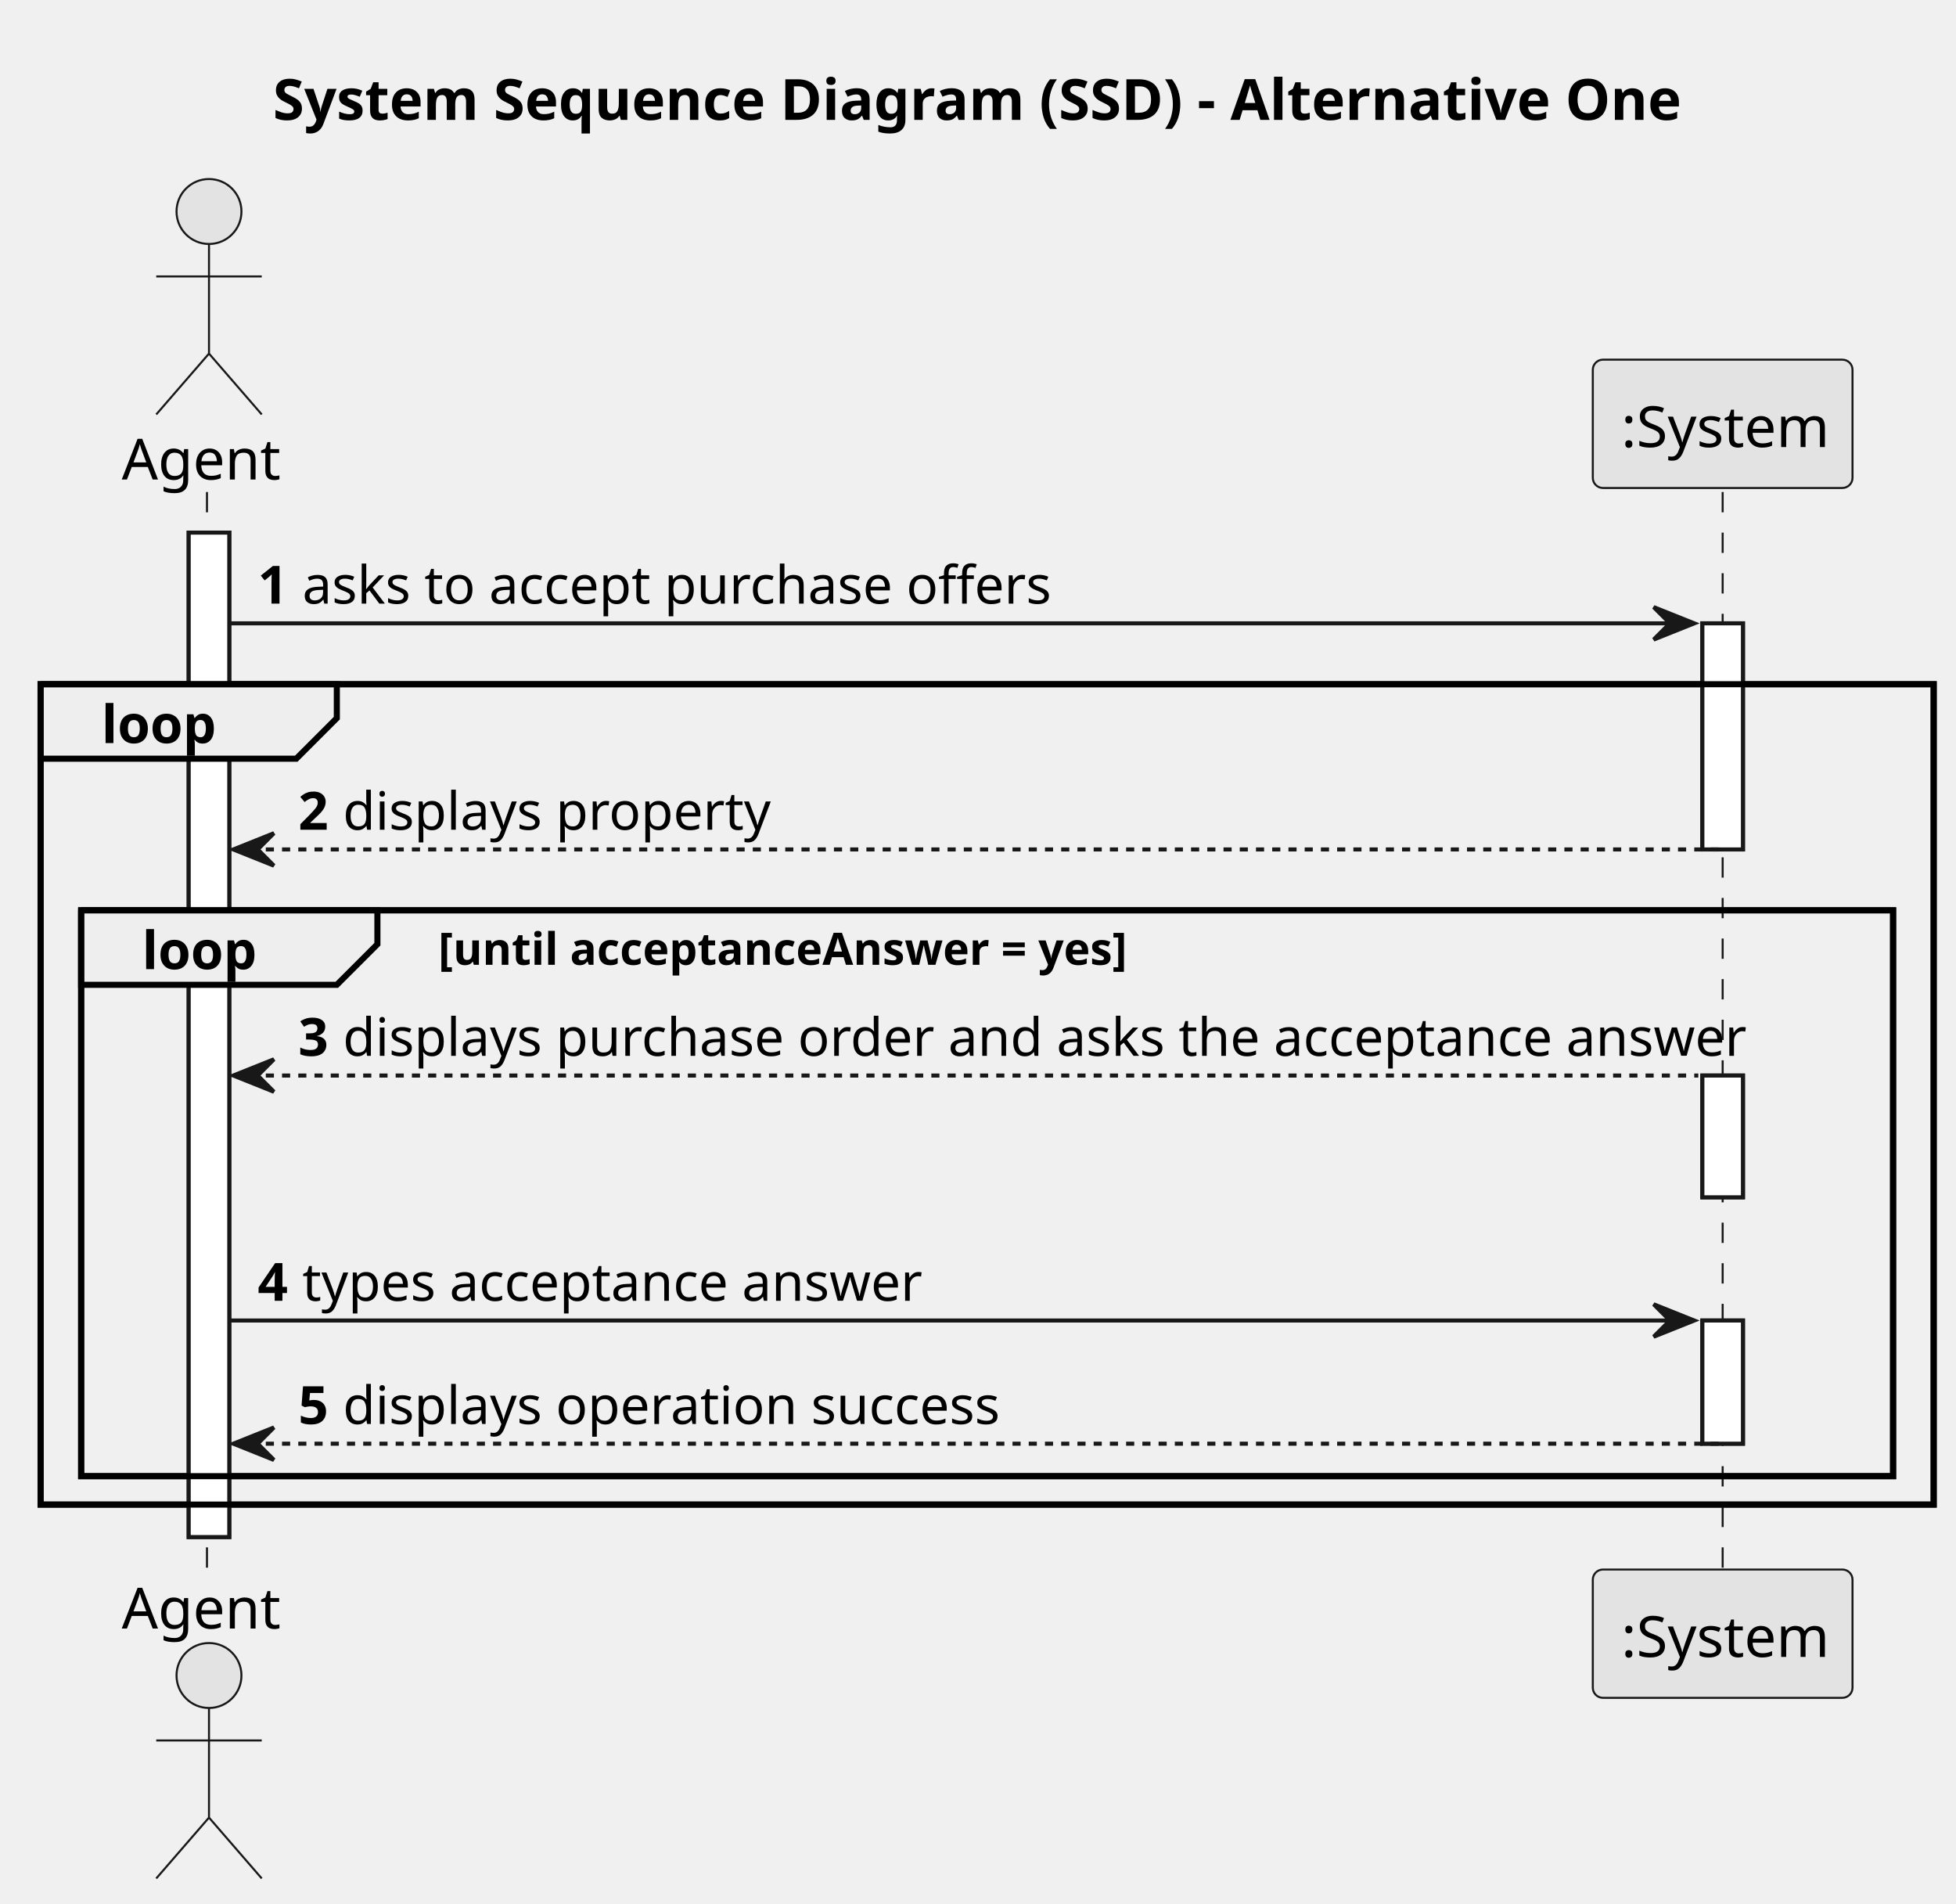
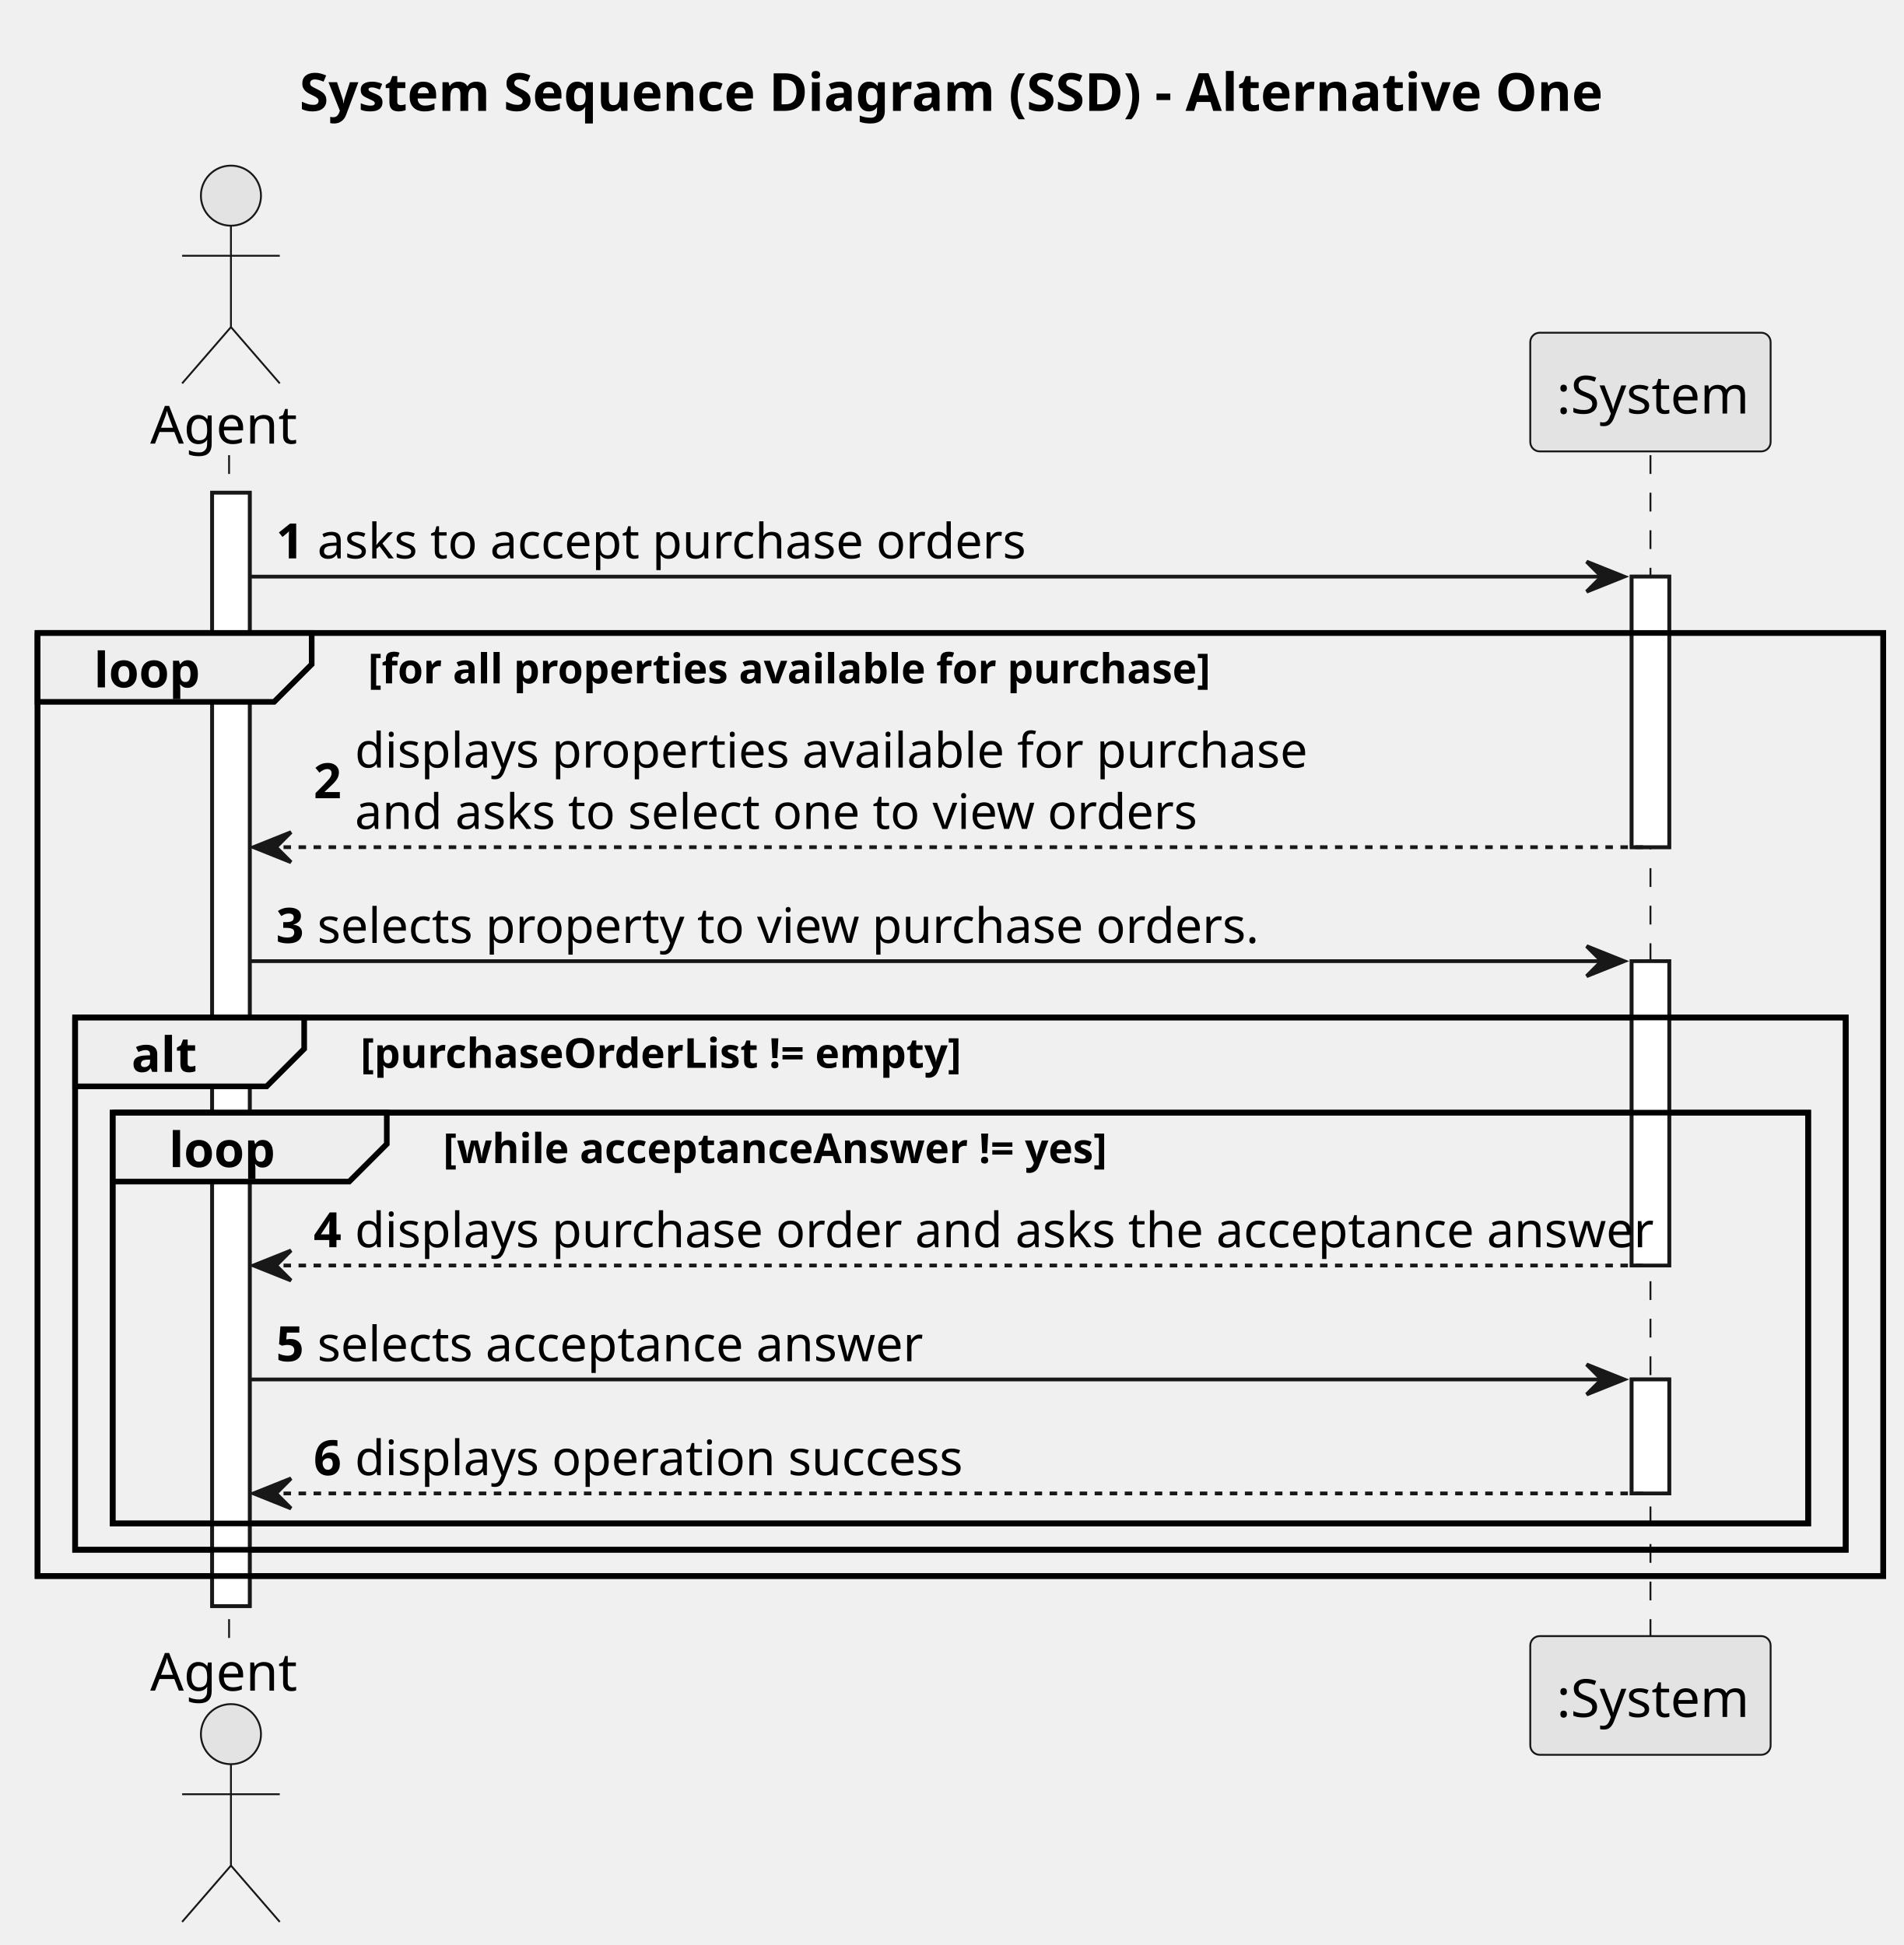
- <svg xmlns="http://www.w3.org/2000/svg" contentStyleType="text/css" height="469px" preserveAspectRatio="none" style="width:482px;height:469px;background:#FFFFFF;" version="1.1" viewBox="0 0 482 469" width="482px" zoomAndPan="magnify">
+ <svg xmlns="http://www.w3.org/2000/svg" contentStyleType="text/css" height="518px" preserveAspectRatio="none" style="width:507px;height:518px;background:#FFFFFF;" version="1.1" viewBox="0 0 507 518" width="507px" zoomAndPan="magnify">
  <defs />
  <g>
-     <text fill="#000000" font-family="sans-serif" font-size="14" font-weight="bold" lengthAdjust="spacing" textLength="351" x="67.25" y="29.533">System Sequence Diagram (SSD) - Alternative One</text>
-     <rect fill="#FFFFFF" height="247.461" style="stroke:#181818;stroke-width:1.0;" width="10" x="46.5" y="131.219" />
-     <rect fill="#FFFFFF" height="55.703" style="stroke:#181818;stroke-width:1.0;" width="10" x="419.5" y="153.57" />
-     <rect fill="#FFFFFF" height="30" style="stroke:#181818;stroke-width:1.0;" width="10" x="419.5" y="264.977" />
-     <rect fill="#FFFFFF" height="30.352" style="stroke:#181818;stroke-width:1.0;" width="10" x="419.5" y="325.328" />
-     <rect fill="none" height="202.109" style="stroke:#000000;stroke-width:1.5;" width="466.5" x="10" y="168.57" />
-     <rect fill="none" height="139.406" style="stroke:#000000;stroke-width:1.5;" width="446.5" x="20" y="224.273" />
-     <line style="stroke:#181818;stroke-width:0.5;stroke-dasharray:5.0,5.0;" x1="51" x2="51" y1="121.219" y2="387.68" />
-     <line style="stroke:#181818;stroke-width:0.5;stroke-dasharray:5.0,5.0;" x1="424.5" x2="424.5" y1="121.219" y2="387.68" />
-     <text fill="#000000" font-family="sans-serif" font-size="14" lengthAdjust="spacing" textLength="37" x="30" y="118.143">Agent</text>
-     <ellipse cx="51.5" cy="52.109" fill="#E3E3E3" rx="8" ry="8" style="stroke:#181818;stroke-width:0.5;" />
-     <path d="M51.5,60.109 L51.5,87.109 M38.5,68.109 L64.5,68.109 M51.5,87.109 L38.5,102.109 M51.5,87.109 L64.5,102.109 " fill="none" style="stroke:#181818;stroke-width:0.5;" />
-     <text fill="#000000" font-family="sans-serif" font-size="14" lengthAdjust="spacing" textLength="37" x="30" y="401.213">Agent</text>
-     <ellipse cx="51.5" cy="412.789" fill="#E3E3E3" rx="8" ry="8" style="stroke:#181818;stroke-width:0.5;" />
-     <path d="M51.5,420.789 L51.5,447.789 M38.5,428.789 L64.5,428.789 M51.5,447.789 L38.5,462.789 M51.5,447.789 L64.5,462.789 " fill="none" style="stroke:#181818;stroke-width:0.5;" />
-     <rect fill="#E3E3E3" height="31.609" rx="2.5" ry="2.5" style="stroke:#181818;stroke-width:0.5;" width="64" x="392.5" y="88.609" />
-     <text fill="#000000" font-family="sans-serif" font-size="14" lengthAdjust="spacing" textLength="50" x="399.5" y="110.143">:System</text>
-     <rect fill="#E3E3E3" height="31.609" rx="2.5" ry="2.5" style="stroke:#181818;stroke-width:0.5;" width="64" x="392.5" y="386.68" />
-     <text fill="#000000" font-family="sans-serif" font-size="14" lengthAdjust="spacing" textLength="50" x="399.5" y="408.213">:System</text>
-     <rect fill="#FFFFFF" height="247.461" style="stroke:#181818;stroke-width:1.0;" width="10" x="46.5" y="131.219" />
-     <rect fill="#FFFFFF" height="55.703" style="stroke:#181818;stroke-width:1.0;" width="10" x="419.5" y="153.57" />
-     <rect fill="#FFFFFF" height="30" style="stroke:#181818;stroke-width:1.0;" width="10" x="419.5" y="264.977" />
-     <rect fill="#FFFFFF" height="30.352" style="stroke:#181818;stroke-width:1.0;" width="10" x="419.5" y="325.328" />
-     <polygon fill="#181818" points="407.5,149.57,417.5,153.57,407.5,157.57,411.5,153.57" style="stroke:#181818;stroke-width:1.0;" />
-     <line style="stroke:#181818;stroke-width:1.0;" x1="56.5" x2="413.5" y1="153.57" y2="153.57" />
-     <text fill="#000000" font-family="sans-serif" font-size="13" font-weight="bold" lengthAdjust="spacing" textLength="7" x="63.5" y="148.714">1</text>
-     <text fill="#000000" font-family="sans-serif" font-size="13" lengthAdjust="spacing" textLength="178" x="74.5" y="148.714">asks to accept purchase offers</text>
+     <text fill="#000000" font-family="sans-serif" font-size="14" font-weight="bold" lengthAdjust="spacing" textLength="351" x="79.75" y="29.533">System Sequence Diagram (SSD) - Alternative One</text>
+     <rect fill="#FFFFFF" height="296.516" style="stroke:#181818;stroke-width:1.0;" width="10" x="56.5" y="131.219" />
+     <rect fill="#FFFFFF" height="72.055" style="stroke:#181818;stroke-width:1.0;" width="10" x="434.5" y="153.57" />
+     <rect fill="#FFFFFF" height="81.055" style="stroke:#181818;stroke-width:1.0;" width="10" x="434.5" y="255.977" />
+     <rect fill="#FFFFFF" height="30.352" style="stroke:#181818;stroke-width:1.0;" width="10" x="434.5" y="367.383" />
+     <rect fill="none" height="251.164" style="stroke:#000000;stroke-width:1.5;" width="491.5" x="10" y="168.57" />
+     <rect fill="none" height="141.758" style="stroke:#000000;stroke-width:1.5;" width="471.5" x="20" y="270.977" />
+     <rect fill="none" height="109.406" style="stroke:#000000;stroke-width:1.5;" width="451.5" x="30" y="296.328" />
+     <line style="stroke:#181818;stroke-width:0.5;stroke-dasharray:5.0,5.0;" x1="61" x2="61" y1="121.219" y2="436.734" />
+     <line style="stroke:#181818;stroke-width:0.5;stroke-dasharray:5.0,5.0;" x1="439.5" x2="439.5" y1="121.219" y2="436.734" />
+     <text fill="#000000" font-family="sans-serif" font-size="14" lengthAdjust="spacing" textLength="37" x="40" y="118.143">Agent</text>
+     <ellipse cx="61.5" cy="52.109" fill="#E3E3E3" rx="8" ry="8" style="stroke:#181818;stroke-width:0.5;" />
+     <path d="M61.5,60.109 L61.5,87.109 M48.5,68.109 L74.5,68.109 M61.5,87.109 L48.5,102.109 M61.5,87.109 L74.5,102.109 " fill="none" style="stroke:#181818;stroke-width:0.5;" />
+     <text fill="#000000" font-family="sans-serif" font-size="14" lengthAdjust="spacing" textLength="37" x="40" y="450.268">Agent</text>
+     <ellipse cx="61.5" cy="461.844" fill="#E3E3E3" rx="8" ry="8" style="stroke:#181818;stroke-width:0.5;" />
+     <path d="M61.5,469.844 L61.5,496.844 M48.5,477.844 L74.5,477.844 M61.5,496.844 L48.5,511.844 M61.5,496.844 L74.5,511.844 " fill="none" style="stroke:#181818;stroke-width:0.5;" />
+     <rect fill="#E3E3E3" height="31.609" rx="2.5" ry="2.5" style="stroke:#181818;stroke-width:0.5;" width="64" x="407.5" y="88.609" />
+     <text fill="#000000" font-family="sans-serif" font-size="14" lengthAdjust="spacing" textLength="50" x="414.5" y="110.143">:System</text>
+     <rect fill="#E3E3E3" height="31.609" rx="2.5" ry="2.5" style="stroke:#181818;stroke-width:0.5;" width="64" x="407.5" y="435.734" />
+     <text fill="#000000" font-family="sans-serif" font-size="14" lengthAdjust="spacing" textLength="50" x="414.5" y="457.268">:System</text>
+     <rect fill="#FFFFFF" height="296.516" style="stroke:#181818;stroke-width:1.0;" width="10" x="56.5" y="131.219" />
+     <rect fill="#FFFFFF" height="72.055" style="stroke:#181818;stroke-width:1.0;" width="10" x="434.5" y="153.57" />
+     <rect fill="#FFFFFF" height="81.055" style="stroke:#181818;stroke-width:1.0;" width="10" x="434.5" y="255.977" />
+     <rect fill="#FFFFFF" height="30.352" style="stroke:#181818;stroke-width:1.0;" width="10" x="434.5" y="367.383" />
+     <polygon fill="#181818" points="422.5,149.57,432.5,153.57,422.5,157.57,426.5,153.57" style="stroke:#181818;stroke-width:1.0;" />
+     <line style="stroke:#181818;stroke-width:1.0;" x1="66.5" x2="428.5" y1="153.57" y2="153.57" />
+     <text fill="#000000" font-family="sans-serif" font-size="13" font-weight="bold" lengthAdjust="spacing" textLength="7" x="73.5" y="148.714">1</text>
+     <text fill="#000000" font-family="sans-serif" font-size="13" lengthAdjust="spacing" textLength="183" x="84.5" y="148.714">asks to accept purchase orders</text>
    <path d="M10,168.57 L83,168.57 L83,176.922 L73,186.922 L10,186.922 L10,168.57 " fill="#EEEEEE" style="stroke:#000000;stroke-width:1.5;" />
-     <rect fill="none" height="202.109" style="stroke:#000000;stroke-width:1.5;" width="466.5" x="10" y="168.57" />
+     <rect fill="none" height="251.164" style="stroke:#000000;stroke-width:1.5;" width="491.5" x="10" y="168.57" />
    <text fill="#000000" font-family="sans-serif" font-size="13" font-weight="bold" lengthAdjust="spacing" textLength="28" x="25" y="183.065">loop</text>
-     <polygon fill="#181818" points="67.5,205.273,57.5,209.273,67.5,213.273,63.5,209.273" style="stroke:#181818;stroke-width:1.0;" />
-     <line style="stroke:#181818;stroke-width:1.0;stroke-dasharray:2.0,2.0;" x1="61.5" x2="423.5" y1="209.273" y2="209.273" />
-     <text fill="#000000" font-family="sans-serif" font-size="13" font-weight="bold" lengthAdjust="spacing" textLength="7" x="73.5" y="204.417">2</text>
-     <text fill="#000000" font-family="sans-serif" font-size="13" lengthAdjust="spacing" textLength="99" x="84.5" y="204.417">displays property</text>
-     <path d="M20,224.273 L93,224.273 L93,232.625 L83,242.625 L20,242.625 L20,224.273 " fill="#EEEEEE" style="stroke:#000000;stroke-width:1.5;" />
-     <rect fill="none" height="139.406" style="stroke:#000000;stroke-width:1.5;" width="446.5" x="20" y="224.273" />
-     <text fill="#000000" font-family="sans-serif" font-size="13" font-weight="bold" lengthAdjust="spacing" textLength="28" x="35" y="238.769">loop</text>
-     <text fill="#000000" font-family="sans-serif" font-size="11" font-weight="bold" lengthAdjust="spacing" textLength="173" x="108" y="237.692">[until acceptanceAnswer = yes]</text>
-     <polygon fill="#181818" points="67.5,260.977,57.5,264.977,67.5,268.977,63.5,264.977" style="stroke:#181818;stroke-width:1.0;" />
-     <line style="stroke:#181818;stroke-width:1.0;stroke-dasharray:2.0,2.0;" x1="61.5" x2="418.5" y1="264.977" y2="264.977" />
-     <text fill="#000000" font-family="sans-serif" font-size="13" font-weight="bold" lengthAdjust="spacing" textLength="7" x="73.5" y="260.12">3</text>
-     <text fill="#000000" font-family="sans-serif" font-size="13" lengthAdjust="spacing" textLength="333" x="84.5" y="260.12">displays purchase order and asks the acceptance answer</text>
-     <polygon fill="#181818" points="407.5,321.328,417.5,325.328,407.5,329.328,411.5,325.328" style="stroke:#181818;stroke-width:1.0;" />
-     <line style="stroke:#181818;stroke-width:1.0;" x1="56.5" x2="413.5" y1="325.328" y2="325.328" />
-     <text fill="#000000" font-family="sans-serif" font-size="13" font-weight="bold" lengthAdjust="spacing" textLength="7" x="63.5" y="320.472">4</text>
-     <text fill="#000000" font-family="sans-serif" font-size="13" lengthAdjust="spacing" textLength="148" x="74.5" y="320.472">types acceptance answer</text>
-     <polygon fill="#181818" points="67.5,351.68,57.5,355.68,67.5,359.68,63.5,355.68" style="stroke:#181818;stroke-width:1.0;" />
-     <line style="stroke:#181818;stroke-width:1.0;stroke-dasharray:2.0,2.0;" x1="61.5" x2="423.5" y1="355.68" y2="355.68" />
-     <text fill="#000000" font-family="sans-serif" font-size="13" font-weight="bold" lengthAdjust="spacing" textLength="7" x="73.5" y="350.823">5</text>
-     <text fill="#000000" font-family="sans-serif" font-size="13" lengthAdjust="spacing" textLength="158" x="84.5" y="350.823">displays operation success</text>
+     <text fill="#000000" font-family="sans-serif" font-size="11" font-weight="bold" lengthAdjust="spacing" textLength="225" x="98" y="181.989">[for all properties available for purchase]</text>
+     <polygon fill="#181818" points="77.5,221.625,67.5,225.625,77.5,229.625,73.5,225.625" style="stroke:#181818;stroke-width:1.0;" />
+     <line style="stroke:#181818;stroke-width:1.0;stroke-dasharray:2.0,2.0;" x1="71.5" x2="438.5" y1="225.625" y2="225.625" />
+     <text fill="#000000" font-family="sans-serif" font-size="13" font-weight="bold" lengthAdjust="spacing" textLength="7" x="83.5" y="212.593">2</text>
+     <text fill="#000000" font-family="sans-serif" font-size="13" lengthAdjust="spacing" textLength="237" x="94.5" y="204.417">displays properties available for purchase</text>
+     <text fill="#000000" font-family="sans-serif" font-size="13" lengthAdjust="spacing" textLength="215" x="94.5" y="220.769">and asks to select one to view orders</text>
+     <polygon fill="#181818" points="422.5,251.977,432.5,255.977,422.5,259.977,426.5,255.977" style="stroke:#181818;stroke-width:1.0;" />
+     <line style="stroke:#181818;stroke-width:1.0;" x1="66.5" x2="428.5" y1="255.977" y2="255.977" />
+     <text fill="#000000" font-family="sans-serif" font-size="13" font-weight="bold" lengthAdjust="spacing" textLength="7" x="73.5" y="251.12">3</text>
+     <text fill="#000000" font-family="sans-serif" font-size="13" lengthAdjust="spacing" textLength="237" x="84.5" y="251.12">selects property to view purchase orders.</text>
+     <path d="M20,270.977 L81,270.977 L81,279.328 L71,289.328 L20,289.328 L20,270.977 " fill="#EEEEEE" style="stroke:#000000;stroke-width:1.5;" />
+     <rect fill="none" height="141.758" style="stroke:#000000;stroke-width:1.5;" width="471.5" x="20" y="270.977" />
+     <text fill="#000000" font-family="sans-serif" font-size="13" font-weight="bold" lengthAdjust="spacing" textLength="16" x="35" y="285.472">alt</text>
+     <text fill="#000000" font-family="sans-serif" font-size="11" font-weight="bold" lengthAdjust="spacing" textLength="163" x="96" y="284.396">[purchaseOrderList != empty]</text>
+     <path d="M30,296.328 L103,296.328 L103,304.68 L93,314.68 L30,314.68 L30,296.328 " fill="#EEEEEE" style="stroke:#000000;stroke-width:1.5;" />
+     <rect fill="none" height="109.406" style="stroke:#000000;stroke-width:1.5;" width="451.5" x="30" y="296.328" />
+     <text fill="#000000" font-family="sans-serif" font-size="13" font-weight="bold" lengthAdjust="spacing" textLength="28" x="45" y="310.823">loop</text>
+     <text fill="#000000" font-family="sans-serif" font-size="11" font-weight="bold" lengthAdjust="spacing" textLength="182" x="118" y="309.747">[while acceptanceAnswer != yes]</text>
+     <polygon fill="#181818" points="77.5,333.031,67.5,337.031,77.5,341.031,73.5,337.031" style="stroke:#181818;stroke-width:1.0;" />
+     <line style="stroke:#181818;stroke-width:1.0;stroke-dasharray:2.0,2.0;" x1="71.5" x2="438.5" y1="337.031" y2="337.031" />
+     <text fill="#000000" font-family="sans-serif" font-size="13" font-weight="bold" lengthAdjust="spacing" textLength="7" x="83.5" y="332.175">4</text>
+     <text fill="#000000" font-family="sans-serif" font-size="13" lengthAdjust="spacing" textLength="333" x="94.5" y="332.175">displays purchase order and asks the acceptance answer</text>
+     <polygon fill="#181818" points="422.5,363.383,432.5,367.383,422.5,371.383,426.5,367.383" style="stroke:#181818;stroke-width:1.0;" />
+     <line style="stroke:#181818;stroke-width:1.0;" x1="66.5" x2="428.5" y1="367.383" y2="367.383" />
+     <text fill="#000000" font-family="sans-serif" font-size="13" font-weight="bold" lengthAdjust="spacing" textLength="7" x="73.5" y="362.526">5</text>
+     <text fill="#000000" font-family="sans-serif" font-size="13" lengthAdjust="spacing" textLength="158" x="84.5" y="362.526">selects acceptance answer</text>
+     <polygon fill="#181818" points="77.5,393.734,67.5,397.734,77.5,401.734,73.5,397.734" style="stroke:#181818;stroke-width:1.0;" />
+     <line style="stroke:#181818;stroke-width:1.0;stroke-dasharray:2.0,2.0;" x1="71.5" x2="438.5" y1="397.734" y2="397.734" />
+     <text fill="#000000" font-family="sans-serif" font-size="13" font-weight="bold" lengthAdjust="spacing" textLength="7" x="83.5" y="392.878">6</text>
+     <text fill="#000000" font-family="sans-serif" font-size="13" lengthAdjust="spacing" textLength="158" x="94.5" y="392.878">displays operation success</text>
  </g>
</svg>
